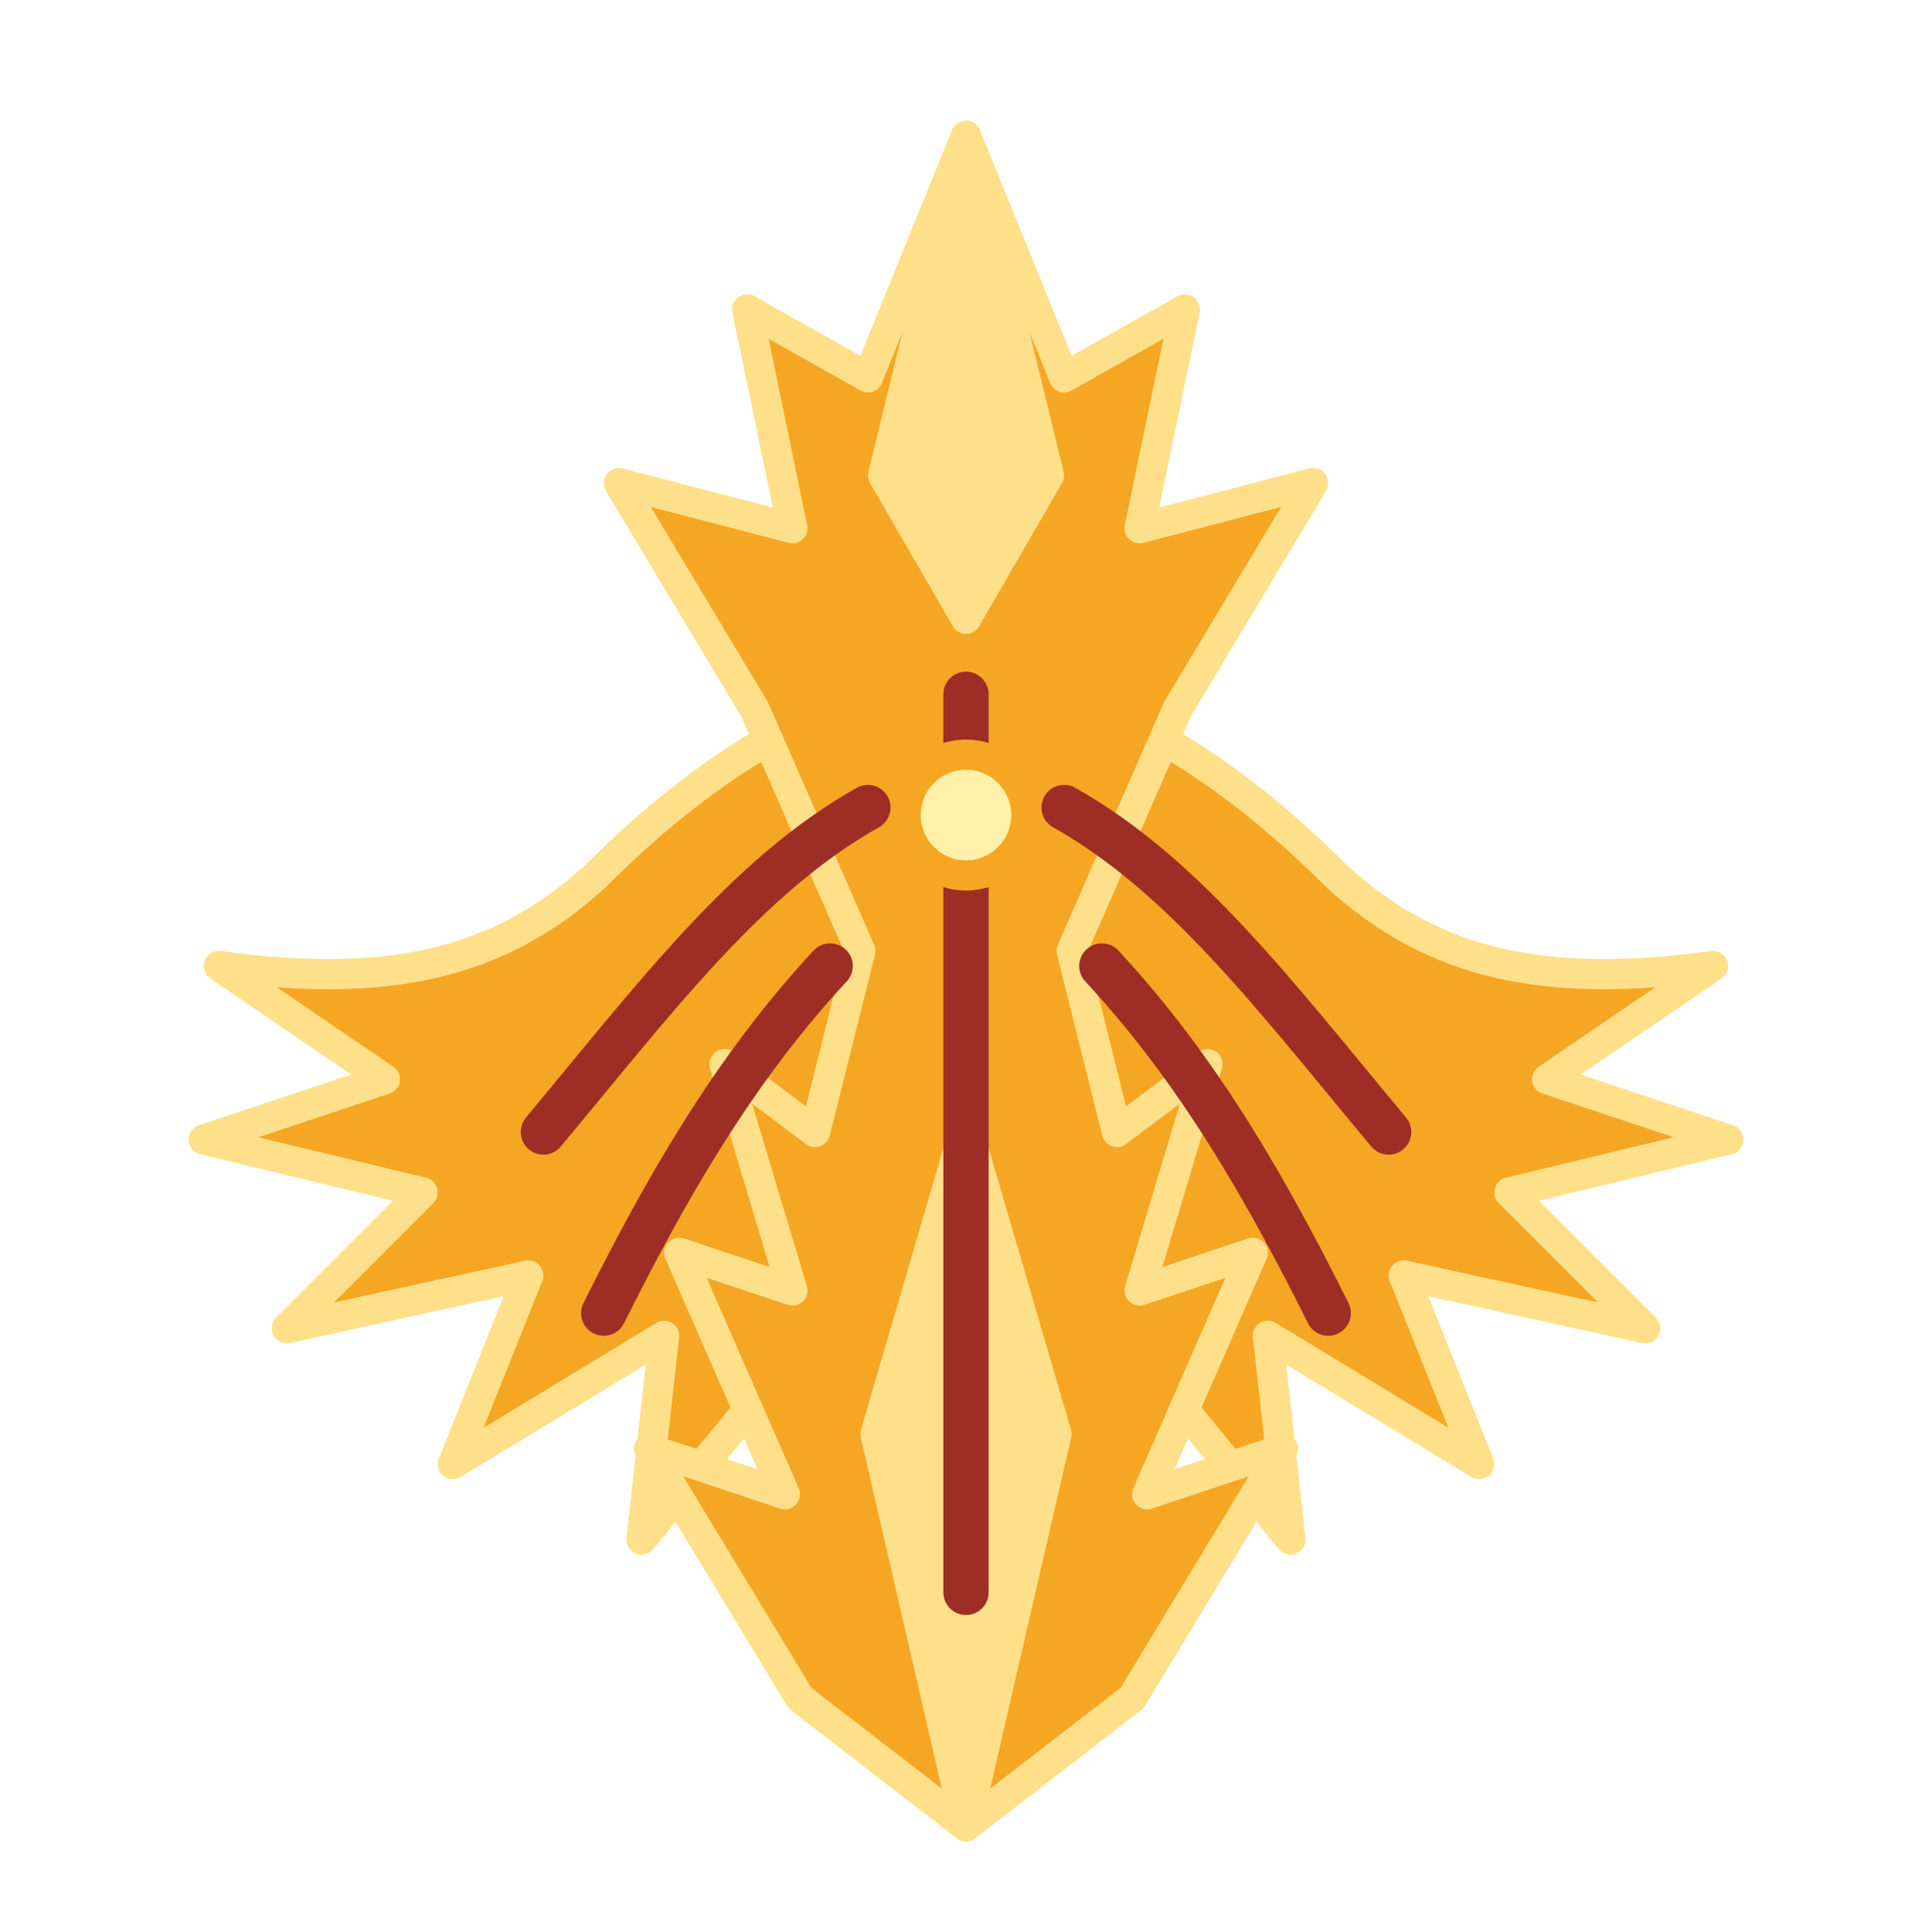
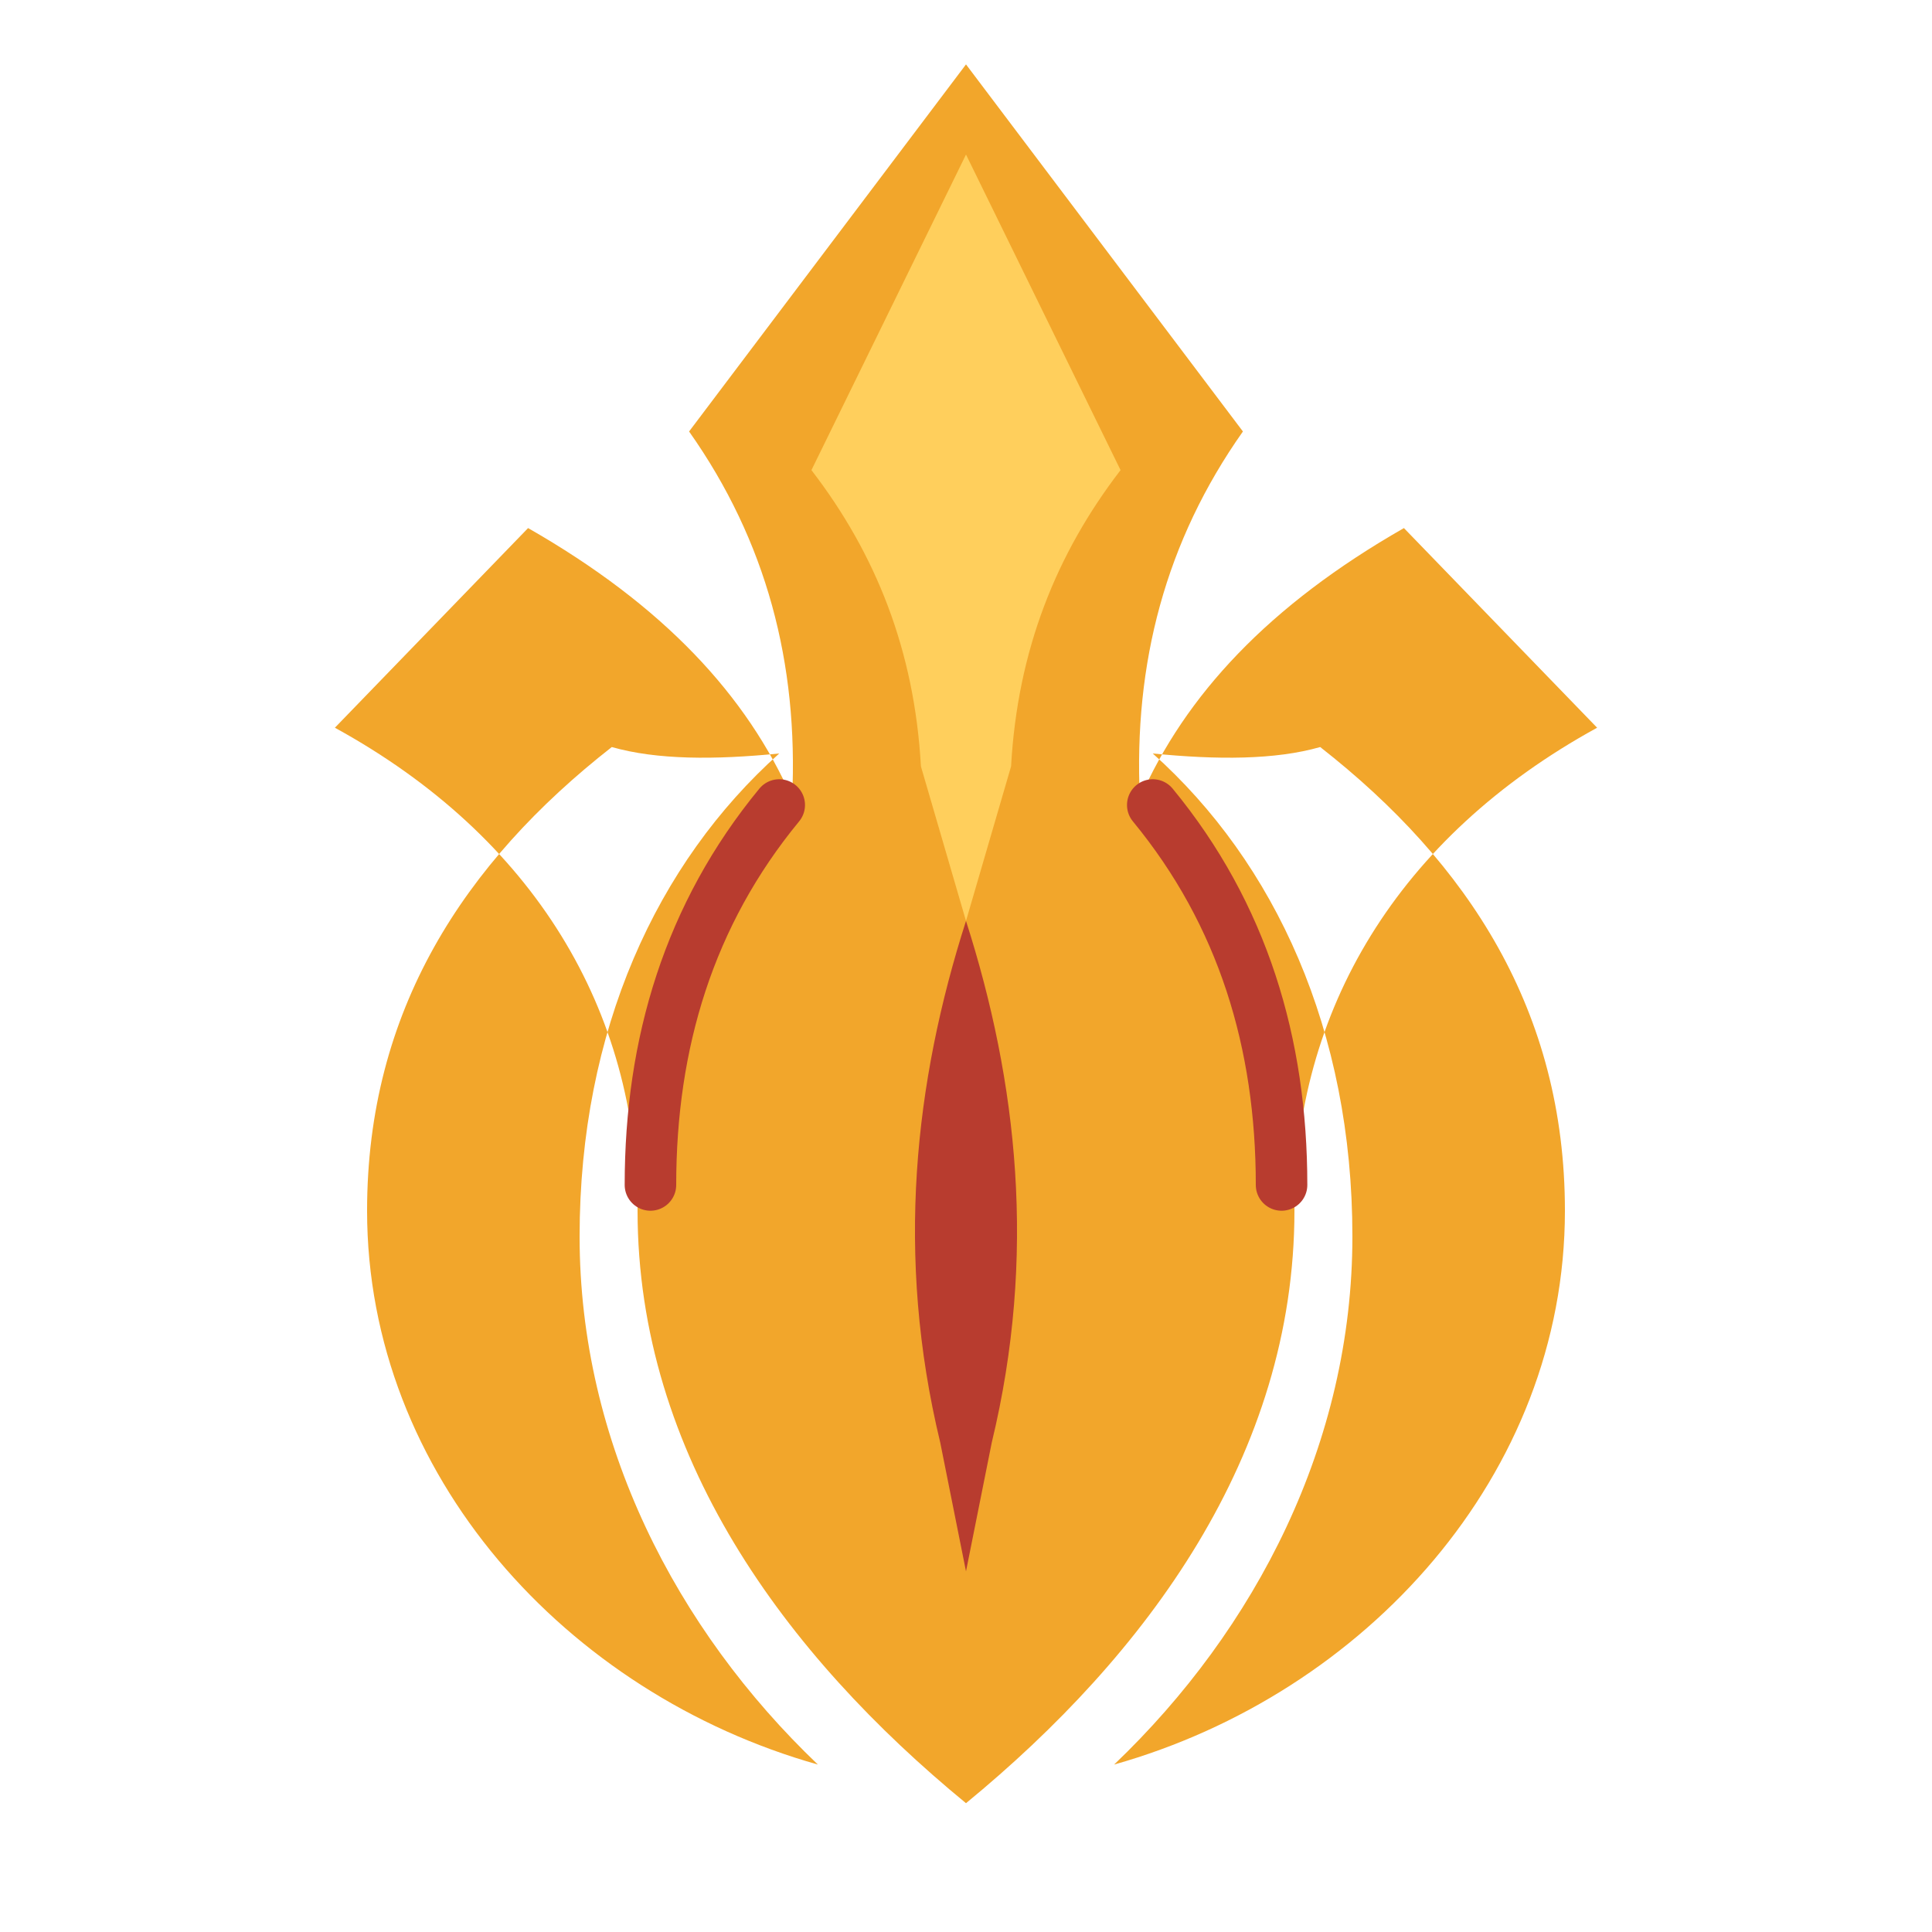
- <svg xmlns="http://www.w3.org/2000/svg" viewBox="0 0 256 256">
-   <g fill="#f5a623" stroke="#ffe08a" stroke-width="4" stroke-linejoin="round" stroke-linecap="round">
-     <path d="       M122 90       C105 94 91 104 79 116       C66 128 51 131 29 128       L51 143       L27 151       L56 158       L38 176       L70 169       L60 194       L88 177       L85 204       L108 176       C117 164 123 148 128 128       Z     " />
-     <path d="       M134 90       C151 94 165 104 177 116       C190 128 205 131 227 128       L205 143       L229 151       L200 158       L218 176       L186 169       L196 194       L168 177       L171 204       L148 176       C139 164 133 148 128 128       Z     " />
-     <path d="       M128 18       L141 50       L157 41       L151 70       L174 64       L156 94       L142 126       L148 150       L160 141       L151 171       L166 166       L152 198       L170 192       L150 225       L128 242       L106 225       L86 192       L104 198       L90 166       L105 171       L96 141       L108 150       L114 126       L100 94       L82 64       L105 70       L99 41       L115 50       Z     " />
-     <path d="         M128 18         L139 63         L128 82         L117 63         Z       " fill="#ffe08a" />
-     <path d="         M128 149         L140 190         L128 242         L116 190         Z       " fill="#ffe08a" />
-   </g>
-   <path d="       M115 107       C99 116 87 132 72 150       M110 128       C97 142 88 158 80 174     " fill="none" stroke="#9d2e25" stroke-width="6" stroke-linecap="round" />
-   <path d="       M141 107       C157 116 169 132 184 150       M146 128       C159 142 168 158 176 174     " fill="none" stroke="#9d2e25" stroke-width="6" stroke-linecap="round" />
-   <path d="M128 92 L128 211" fill="none" stroke="#9d2e25" stroke-width="6" stroke-linecap="round" />
-   <circle cx="128" cy="108" r="8" fill="#fff1aa" stroke="#f5a623" stroke-width="4" />
+ <svg xmlns="http://www.w3.org/2000/svg" viewBox="0 0 300 300" role="img" aria-label="Emblema de la Alianza Rebelde">
+   <path fill="#f2a62b" fill-rule="evenodd" d="       M150 10       L193 67       C181 84 176 103 177 124       C184 108 197 94 218 82       L248 113       C217 130 201 157 201 188       C201 226 178 257 150 280       C122 257 99 226 99 188       C99 157 83 130 52 113       L82 82       C103 94 116 108 123 124       C124 103 119 84 107 67       Z        M95 116       C72 134 57 157 57 188       C57 229 88 263 127 274       C105 253 90 224 90 192       C90 160 102 134 121 117       C111 118 102 118 95 116       Z        M205 116       C198 118 189 118 179 117       C198 134 210 160 210 192       C210 224 195 253 173 274       C212 263 243 229 243 188       C243 157 228 134 205 116       Z     " />
+   <path fill="#ffcf5c" d="       M150 24       L174 73       C164 86 158 101 157 119       L150 143       L143 119       C142 101 136 86 126 73       Z     " />
+   <path fill="#b83c2f" d="       M150 143       C158 168 161 195 154 224       L150 244       L146 224       C139 195 142 168 150 143       Z     " />
+   <path fill="none" stroke="#b83c2f" stroke-width="8" stroke-linecap="round" d="       M121 125       C107 142 101 162 101 184        M179 125       C193 142 199 162 199 184     " />
</svg>
